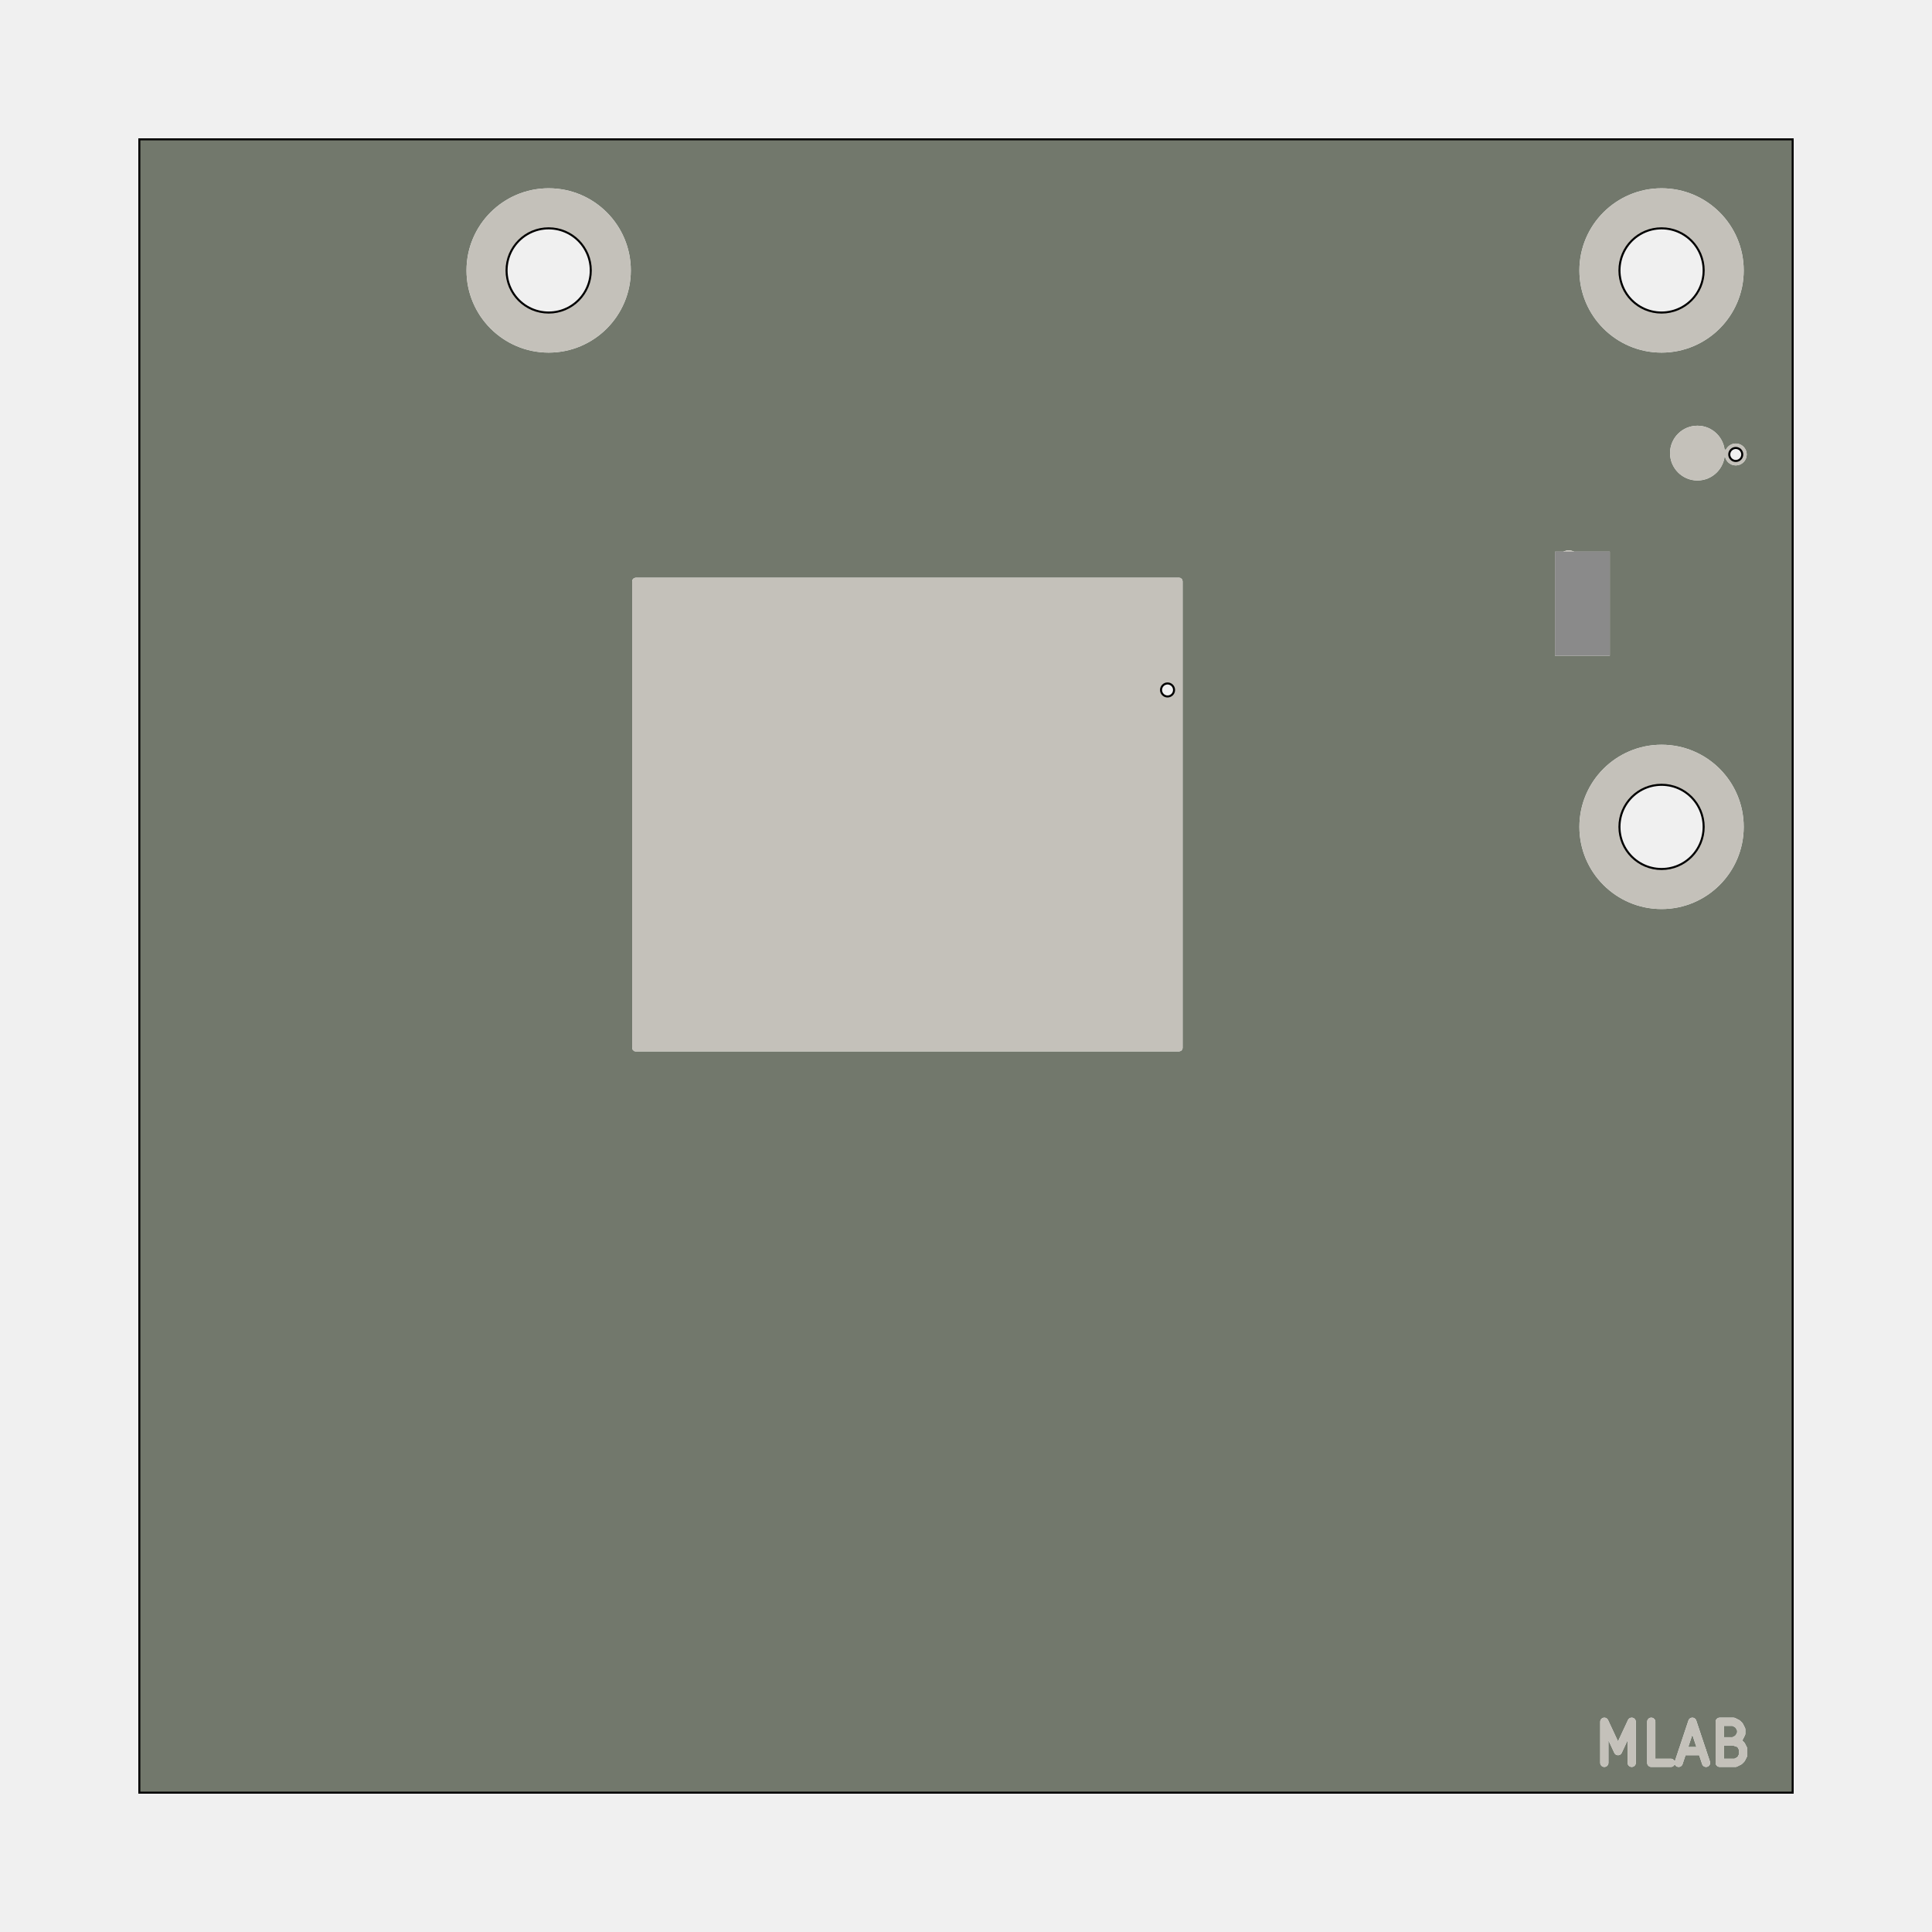
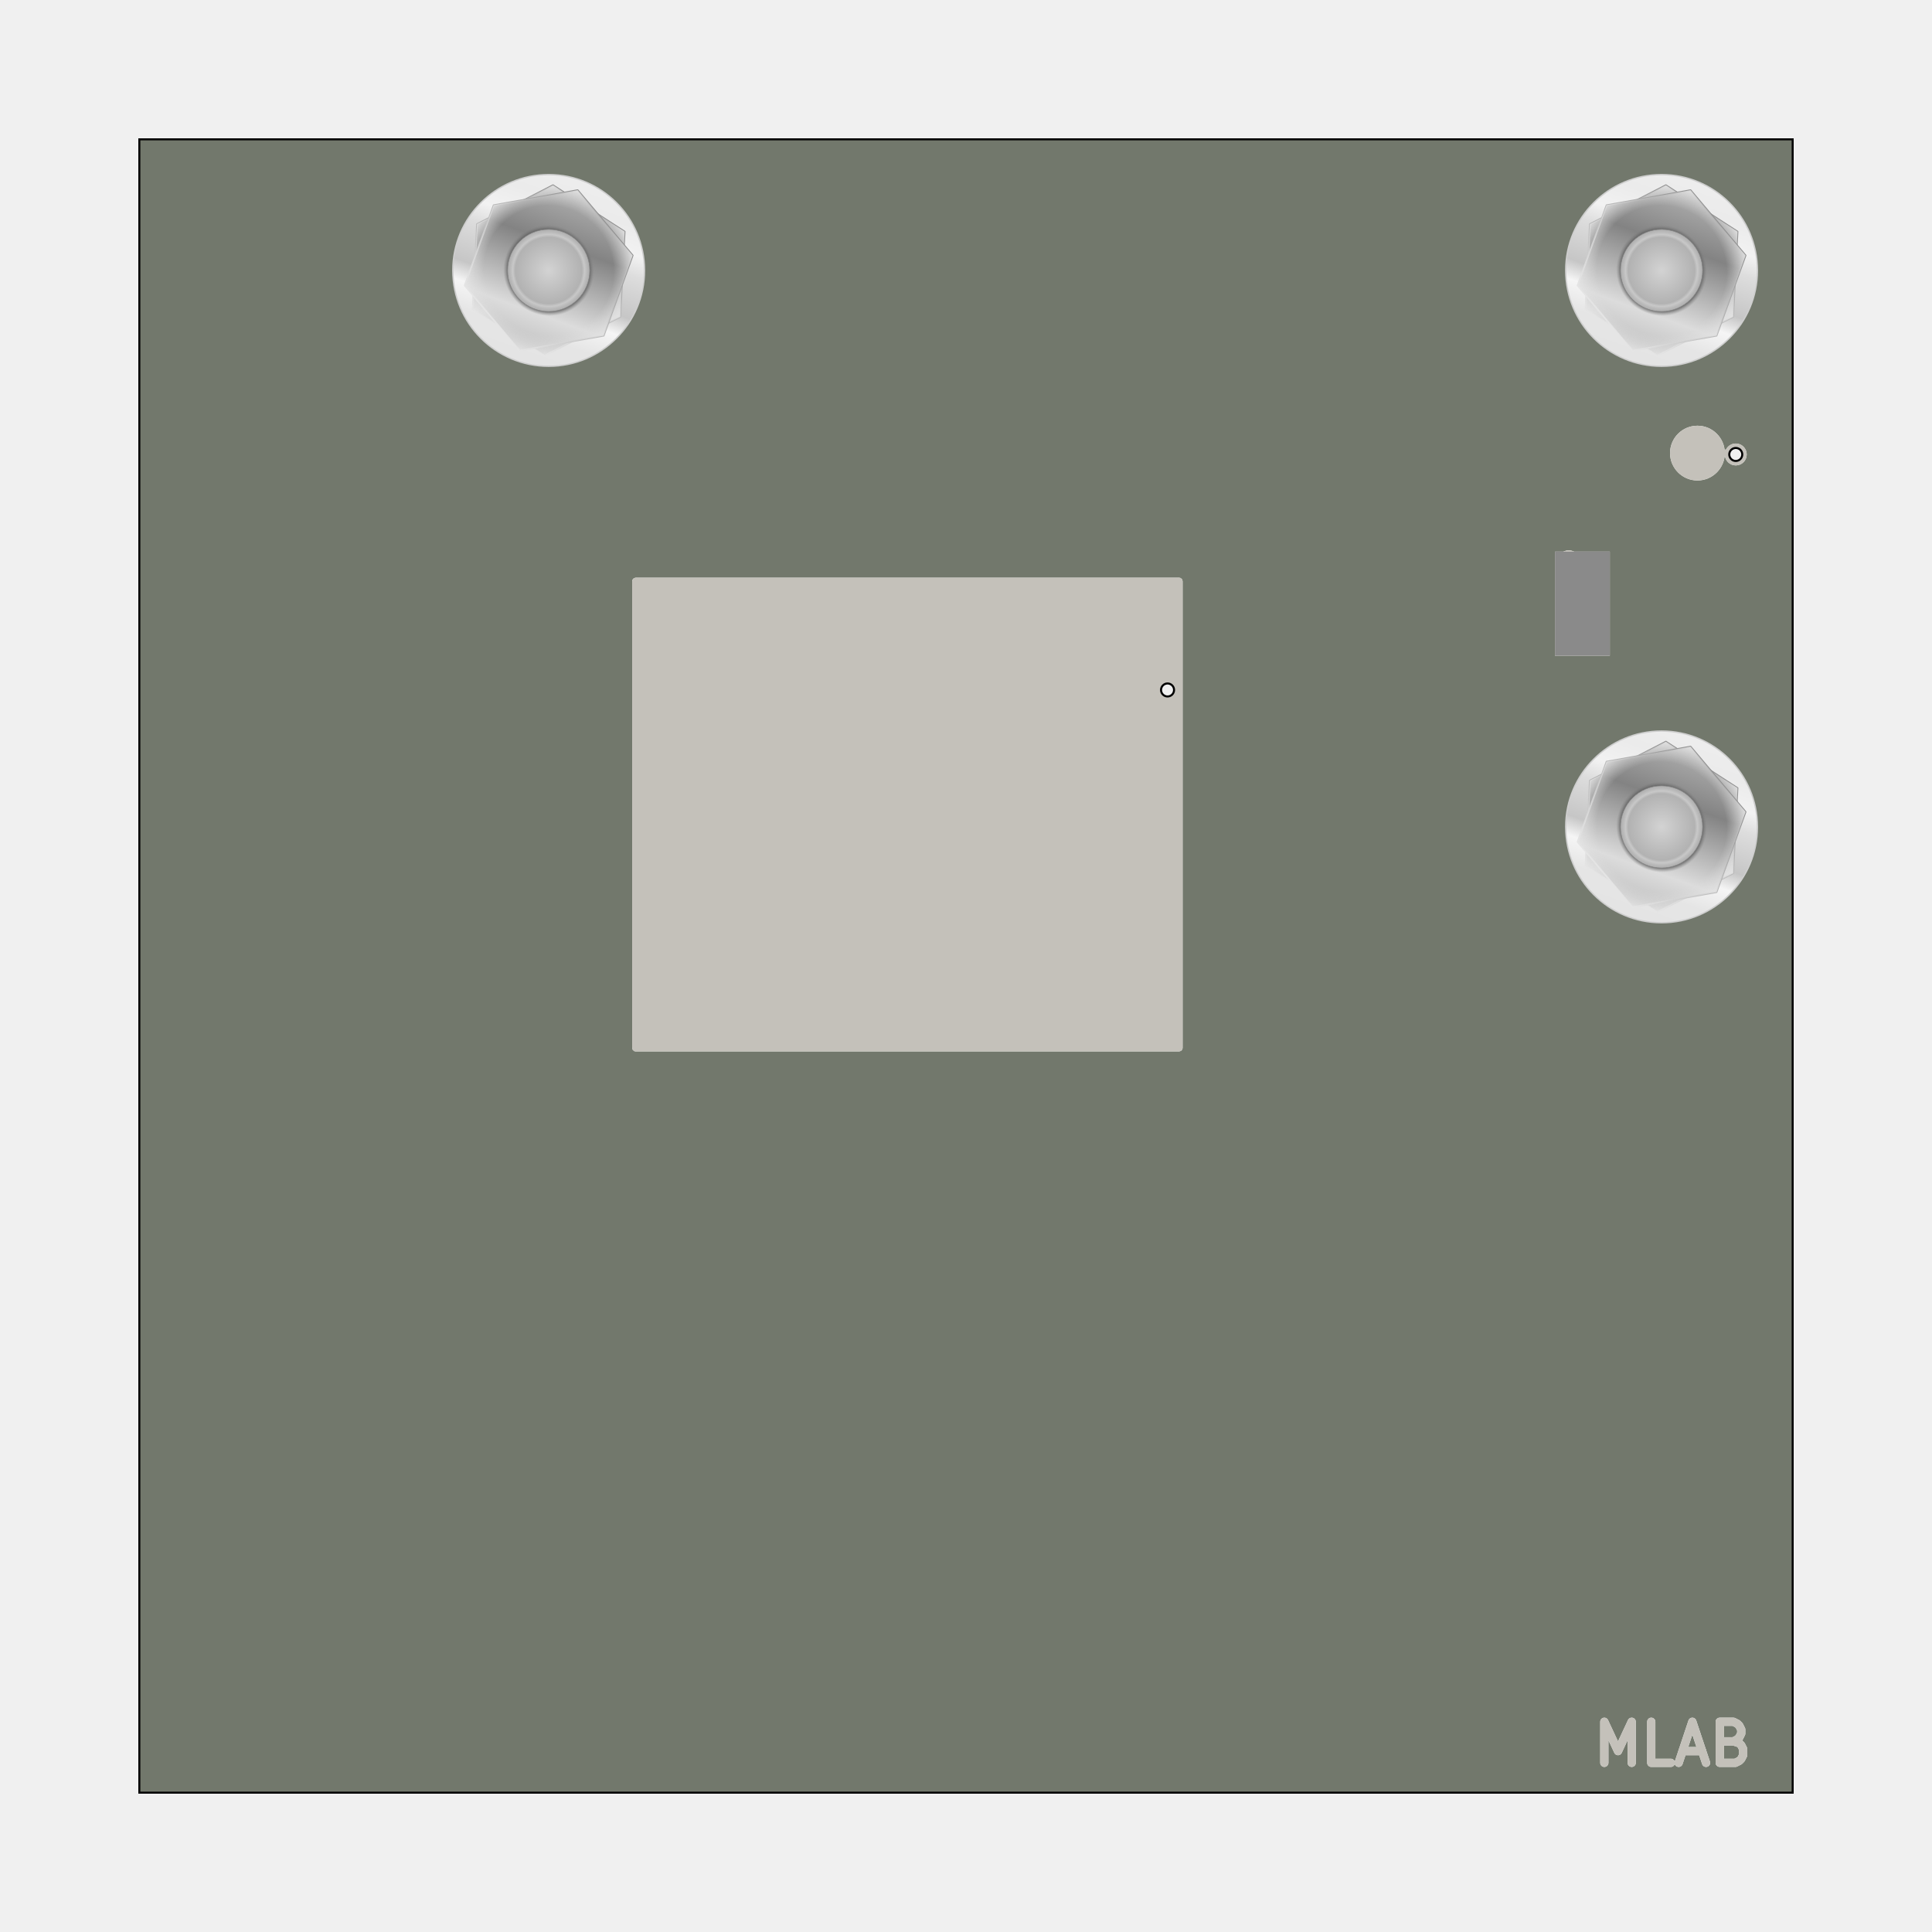
- <svg xmlns="http://www.w3.org/2000/svg" version="1.1" width="70.552mm" height="70.552mm" viewBox="-2102860.0 666040.0 705520.0 705520.0">
+ <svg xmlns="http://www.w3.org/2000/svg" xmlns:xlink="http://www.w3.org/1999/xlink" version="1.1" width="70.552mm" height="70.552mm" viewBox="-2102860.0 666040.0 705520.0 705520.0">
  <defs>
    <clipPath id="cut-off">
      <path d=" M 2052360.0 1321060.0 L 2052360.0 716540.0 L 1447840.0 716540.0 L 1447840.0 1321060.0 L 2052360.0 1321060.0 " style="fill-rule: evenodd;" />
    </clipPath>
    <mask id="pads-mask">
      <g style="fill:#ffffff; fill-opacity:0.0;  stroke:#ffffff; stroke-width:0; stroke-opacity:1;  stroke-linecap:round; stroke-linejoin:round;">
        <g style="fill:#ffffff; fill-opacity:1.0;  stroke:#ffffff; stroke-width:0.01; stroke-opacity:1;  stroke-linecap:round; stroke-linejoin:round;">
          <circle cx="1496100" cy="764800" r="32000" />
        </g>
        <g style="fill:#ffffff; fill-opacity:1.0;  stroke:#ffffff; stroke-width:0.01; stroke-opacity:1;  stroke-linecap:round; stroke-linejoin:round;">
          <circle cx="1902500" cy="764800" r="32000" />
        </g>
        <g style="fill:#ffffff; fill-opacity:1.0;  stroke:#ffffff; stroke-width:0.01; stroke-opacity:1;  stroke-linecap:round; stroke-linejoin:round;">
          <circle cx="1496100" cy="968000" r="32000" />
        </g>
        <g style="fill:#ffffff; fill-opacity:1.0;  stroke:#ffffff; stroke-width:0.01; stroke-opacity:1;  stroke-linecap:round; stroke-linejoin:round;">
          <circle cx="1483000" cy="831500" r="12000" />
        </g>
        <g style="fill:#ffffff; fill-opacity:1.0;  stroke:#ffffff; stroke-width:0.01; stroke-opacity:1;  stroke-linecap:round; stroke-linejoin:round;">
          <circle cx="1677500" cy="886000" r="4549.5" />
        </g>
        <g style="fill:#ffffff; fill-opacity:1.0;  stroke:#ffffff; stroke-width:0.01; stroke-opacity:1;  stroke-linecap:round; stroke-linejoin:round;">
          <path style="fill:#ffffff; fill-opacity:1.0;  stroke:#ffffff; stroke-width:0.01; stroke-opacity:1;  stroke-linecap:round; stroke-linejoin:round;fill-rule:evenodd;" d="M 1515000,907500 1514234.63,907347.76 1513585.79,906914.21 1513152.24,906265.37 1513000,905500 1513000,867500 1513152.24,866734.63 1513585.79,866085.79 1514234.63,865652.24 1515000,865500 1535000,865500 1535765.37,865652.24 1536414.21,866085.79 1536847.76,866734.63 1537000,867500 1537000,905500 1536847.76,906265.37 1536414.21,906914.21 1535765.37,907347.76 1535000,907500 Z" />
        </g>
        <g style="fill:#ffffff; fill-opacity:1.0;  stroke:#ffffff; stroke-width:0.01; stroke-opacity:1;  stroke-linecap:round; stroke-linejoin:round;">
          <g>
            <path style="fill:#ffffff; fill-opacity:1.0;  stroke:#ffffff; stroke-width:0.01; stroke-opacity:1;  stroke-linecap:round; stroke-linejoin:round;fill-rule:evenodd;" d="M 2052215.02,716684.98 2052360,717035 2052360,1320565 2052215.02,1320915.02 2051865,1321060 1448335,1321060 1447984.98,1320915.02 1447840,1320565 1447840,717035 1447984.98,716684.98 1448335,716540 2051865,716540 Z" />
          </g>
        </g>
      </g>
    </mask>
    <mask id="pads-mask-silkscreen">
      <rect x="1447340.0" y="716040.0" width="605520.0" height="605520.0" fill="white" />
      <g style="fill:#000000; fill-opacity:0.0;  stroke:#000000; stroke-width:0; stroke-opacity:1;  stroke-linecap:round; stroke-linejoin:round;">
        <g style="fill:#000000; fill-opacity:1.0;  stroke:#000000; stroke-width:0.01; stroke-opacity:1;  stroke-linecap:round; stroke-linejoin:round;">
          <circle cx="1496100" cy="764800" r="32000" />
        </g>
        <g style="fill:#000000; fill-opacity:1.0;  stroke:#000000; stroke-width:0.01; stroke-opacity:1;  stroke-linecap:round; stroke-linejoin:round;">
          <circle cx="1902500" cy="764800" r="32000" />
        </g>
        <g style="fill:#000000; fill-opacity:1.0;  stroke:#000000; stroke-width:0.01; stroke-opacity:1;  stroke-linecap:round; stroke-linejoin:round;">
          <circle cx="1496100" cy="968000" r="32000" />
        </g>
        <g style="fill:#000000; fill-opacity:1.0;  stroke:#000000; stroke-width:0.01; stroke-opacity:1;  stroke-linecap:round; stroke-linejoin:round;">
          <circle cx="1483000" cy="831500" r="12000" />
        </g>
        <g style="fill:#000000; fill-opacity:1.0;  stroke:#000000; stroke-width:0.01; stroke-opacity:1;  stroke-linecap:round; stroke-linejoin:round;">
          <circle cx="1677500" cy="886000" r="4549.5" />
        </g>
        <g style="fill:#000000; fill-opacity:1.0;  stroke:#000000; stroke-width:0.01; stroke-opacity:1;  stroke-linecap:round; stroke-linejoin:round;">
          <path style="fill:#000000; fill-opacity:1.0;  stroke:#000000; stroke-width:0.01; stroke-opacity:1;  stroke-linecap:round; stroke-linejoin:round;fill-rule:evenodd;" d="M 1515000,907500 1514234.63,907347.76 1513585.79,906914.21 1513152.24,906265.37 1513000,905500 1513000,867500 1513152.24,866734.63 1513585.79,866085.79 1514234.63,865652.24 1515000,865500 1535000,865500 1535765.37,865652.24 1536414.21,866085.79 1536847.76,866734.63 1537000,867500 1537000,905500 1536847.76,906265.37 1536414.21,906914.21 1535765.37,907347.76 1535000,907500 Z" />
        </g>
        <g style="fill:#000000; fill-opacity:1.0;  stroke:#000000; stroke-width:0.01; stroke-opacity:1;  stroke-linecap:round; stroke-linejoin:round;">
          <g>
            <path style="fill:#000000; fill-opacity:1.0;  stroke:#000000; stroke-width:0.01; stroke-opacity:1;  stroke-linecap:round; stroke-linejoin:round;fill-rule:evenodd;" d="M 2052215.02,716684.98 2052360,717035 2052360,1320565 2052215.02,1320915.02 2051865,1321060 1448335,1321060 1447984.98,1320915.02 1447840,1320565 1447840,717035 1447984.98,716684.98 1448335,716540 2051865,716540 Z" />
          </g>
        </g>
      </g>
    </mask>
    <mask id="hole-mask">
      <g>
        <rect x="1447340.0" y="716040.0" fill="white" width="605520.0" height="605520.0" />
        <polyline stroke-linecap="round" stroke="black" stroke-width="30000.0" points="-0.0 0 0.0 0" transform="translate(1496100.0 764800.0) rotate(-0.0)" />
        <polyline stroke-linecap="round" stroke="black" stroke-width="30000.0" points="-0.0 0 0.0 0" transform="translate(1902500.0 764800.0) rotate(-0.0)" />
        <polyline stroke-linecap="round" stroke="black" stroke-width="30000.0" points="-0.0 0 0.0 0" transform="translate(1496100.0 968000.0) rotate(-0.0)" />
        <polyline stroke-linecap="round" stroke="black" stroke-width="4000.0" points="-0.0 0 0.0 0" transform="translate(1676500.0 918000.0) rotate(0)" />
        <polyline stroke-linecap="round" stroke="black" stroke-width="4000.0" points="-0.0 0 0.0 0" transform="translate(1469000.0 832000.0) rotate(0)" />
        <polyline stroke-linecap="round" stroke="black" stroke-width="4000.0" points="-0.0 0 0.0 0" transform="translate(1530000.0 871000.0) rotate(0)" />
      </g>
    </mask>
  </defs>
  <g transform="scale(-1,1)" id="boardContainer">
    <g id="substrate" clip-path="url(#cut-off)" mask="url(#hole-mask)">
      <g id="substrate-board" style="fill:#f1f4f3; stroke:#f1f4f3;">
        <path d=" M 2052360.0 1321060.0 L 2052360.0 716540.0 L 1447840.0 716540.0 L 1447840.0 1321060.0 L 2052360.0 1321060.0 " style="fill-rule: evenodd;" />
        <g style="fill-opacity: 0.0;stroke-width: 1000;stroke-opacity: 1;stroke-linecap: round;stroke-linejoin: round">
          <path d="M1447840 1321060 L2052360 1321060 " />
          <path d="M1447840 716540 L2052360 716540 " />
          <path d="M2052360 716540 L2052360 1321060 " />
          <path d="M1447840 1321060 L1447840 716540 " />
        </g>
      </g>
      <g id="substrate-clad" style="fill:#72786c; stroke:#72786c;">
        <g style="fill-opacity: 0.0;stroke-width: 0;stroke-opacity: 1;stroke-linecap: round;stroke-linejoin: round">
          <g style="fill-opacity: 1.0;stroke-width: 0.01;stroke-opacity: 1;stroke-linecap: round;stroke-linejoin: round">
            <circle cx="1496100" cy="764800" r="32000" />
          </g>
          <g style="fill-opacity: 1.0;stroke-width: 0.01;stroke-opacity: 1;stroke-linecap: round;stroke-linejoin: round">
            <circle cx="1902500" cy="764800" r="32000" />
          </g>
          <g style="fill-opacity: 1.0;stroke-width: 0.01;stroke-opacity: 1;stroke-linecap: round;stroke-linejoin: round">
            <circle cx="1496100" cy="968000" r="32000" />
          </g>
          <g style="fill-opacity: 1.0;stroke-width: 0.01;stroke-opacity: 1;stroke-linecap: round;stroke-linejoin: round">
            <circle cx="1483000" cy="831500" r="12000" />
          </g>
          <g style="fill-opacity: 1.0;stroke-width: 0.01;stroke-opacity: 1;stroke-linecap: round;stroke-linejoin: round">
            <circle cx="1677500" cy="886000" r="4549.5" />
          </g>
          <g style="fill-opacity: 1.0;stroke-width: 0.01;stroke-opacity: 1;stroke-linecap: round;stroke-linejoin: round">
            <path style="fill-opacity: 1.0;stroke-width: 0.01;stroke-opacity: 1;stroke-linecap: round;stroke-linejoin: round;fill-rule: evenodd" d="M 1515000,907500 1514234.63,907347.76 1513585.79,906914.21 1513152.24,906265.37 1513000,905500 1513000,867500 1513152.24,866734.63 1513585.79,866085.79 1514234.63,865652.24 1515000,865500 1535000,865500 1535765.37,865652.24 1536414.21,866085.79 1536847.76,866734.63 1537000,867500 1537000,905500 1536847.76,906265.37 1536414.21,906914.21 1535765.37,907347.76 1535000,907500 Z" />
          </g>
          <g style="fill-opacity: 1.0;stroke-width: 0.01;stroke-opacity: 1;stroke-linecap: round;stroke-linejoin: round">
            <g>
              <path style="fill-opacity: 1.0;stroke-width: 0.01;stroke-opacity: 1;stroke-linecap: round;stroke-linejoin: round;fill-rule: evenodd" d="M 2052215.02,716684.98 2052360,717035 2052360,1320565 2052215.02,1320915.02 2051865,1321060 1448335,1321060 1447984.98,1320915.02 1447840,1320565 1447840,717035 1447984.98,716684.98 1448335,716540 2051865,716540 Z" />
            </g>
          </g>
        </g>
      </g>
      <g id="substrate-copper" style="fill:#f8f8f7; stroke:#f8f8f7;">
        <g style="fill-opacity: 0.0;stroke-width: 3000;stroke-opacity: 1;stroke-linecap: round;stroke-linejoin: round">
          <text x="1492000" y="1310500" transform="scale(-1 1) translate(-2984000 0)" textLength="55192.86" font-size="20000" lengthAdjust="spacingAndGlyphs" text-anchor="middle" opacity="0">MLAB</text>
          <g class="stroked-text">
            <path d="M1517000 1309785 L1517000 1294785 L1512000 1305500 L1507000 1294785 L1507000 1309785 " />
            <path d="M1492714 1309785 L1499857 1309785 L1499857 1294785 " />
            <path d="M1488428 1305500 L1481285 1305500 " />
            <path d="M1489857 1309785 L1484857 1294785 L1479857 1309785 " />
            <path d="M1469857 1301928 L1467714 1302642 L1467000 1303357 L1466285 1304785 L1466285 1306928 L1467000 1308357 L1467714 1309071 L1469142 1309785 L1474857 1309785 L1474857 1294785 L1469857 1294785 L1468428 1295500 L1467714 1296214 L1467000 1297642 L1467000 1299071 L1467714 1300500 L1468428 1301214 L1469857 1301928 L1474857 1301928 " />
          </g>
          <g style="fill-opacity: 1.0;stroke-width: 0.01;stroke-opacity: 1;stroke-linecap: round;stroke-linejoin: round">
            <circle cx="1496100" cy="764800" r="30000" />
          </g>
          <g style="fill-opacity: 1.0;stroke-width: 0.01;stroke-opacity: 1;stroke-linecap: round;stroke-linejoin: round">
            <circle cx="1902500" cy="764800" r="30000" />
          </g>
          <g style="fill-opacity: 1.0;stroke-width: 0.01;stroke-opacity: 1;stroke-linecap: round;stroke-linejoin: round">
            <circle cx="1496100" cy="968000" r="30000" />
          </g>
          <g style="fill-opacity: 1.0;stroke-width: 0.01;stroke-opacity: 1;stroke-linecap: round;stroke-linejoin: round">
            <circle cx="1483000" cy="831500" r="10000" />
          </g>
          <g style="fill-opacity: 1.0;stroke-width: 0.01;stroke-opacity: 1;stroke-linecap: round;stroke-linejoin: round">
            <circle cx="1677500" cy="886000" r="2549.5" />
          </g>
          <g style="fill-opacity: 1.0;stroke-width: 0.01;stroke-opacity: 1;stroke-linecap: round;stroke-linejoin: round">
            <path style="fill-opacity: 1.0;stroke-width: 0.01;stroke-opacity: 1;stroke-linecap: round;stroke-linejoin: round;fill-rule: evenodd" d="M 1535000,905500 1515000,905500 1515000,867500 1535000,867500 Z" />
          </g>
          <g style="fill-opacity: 1.0;stroke-width: 0.01;stroke-opacity: 1;stroke-linecap: round;stroke-linejoin: round">
            <circle cx="1676500" cy="918000" r="4000" />
          </g>
          <g style="fill-opacity: 1.0;stroke-width: 0.01;stroke-opacity: 1;stroke-linecap: round;stroke-linejoin: round">
            <circle cx="1469000" cy="832000" r="4000" />
          </g>
          <g style="fill-opacity: 1.0;stroke-width: 0.01;stroke-opacity: 1;stroke-linecap: round;stroke-linejoin: round">
            <circle cx="1530000" cy="871000" r="4000" />
          </g>
          <g style="fill-opacity: 0.0;stroke-width: 2500;stroke-opacity: 1;stroke-linecap: round;stroke-linejoin: round">
            <path d="M1469000 832000 L1469500 831500 " />
            <path d="M1469500 831500 L1483000 831500 " />
          </g>
          <g style="fill-opacity: 0.0;stroke-width: 2500;stroke-opacity: 1;stroke-linecap: round;stroke-linejoin: round">
            <g style="fill-opacity: 1.0;stroke-width: 0.01;stroke-opacity: 1;stroke-linecap: round;stroke-linejoin: round">
              <path style="fill-opacity: 1.0;stroke-width: 0.01;stroke-opacity: 1;stroke-linecap: round;stroke-linejoin: round;fill-rule: evenodd" d="M 1871421.21,877200.02 1871886.14,877736.58 1872000,878260 1872000,1048740 1871799.98,1049421.21 1871263.42,1049886.14 1870740,1050000 1672260,1050000 1671578.79,1049799.98 1671113.86,1049263.42 1671000,1048740 1671000,878260 1671200.02,877578.79 1671736.58,877113.86 1672260,877000 1870740,877000 Z" />
            </g>
          </g>
        </g>
      </g>
      <g id="substrate-pads" style="fill:#c4c1ba; stroke:#c4c1ba;" mask="url(#pads-mask)">
        <g style="fill-opacity: 0.0;stroke-width: 3000;stroke-opacity: 1;stroke-linecap: round;stroke-linejoin: round">
          <text x="1492000" y="1310500" transform="scale(-1 1) translate(-2984000 0)" textLength="53242.86" font-size="20000" lengthAdjust="spacingAndGlyphs" text-anchor="middle" opacity="0">MLAB</text>
          <g class="stroked-text">
            <path d="M1517000 1309785 L1517000 1294785 L1512000 1305500 L1507000 1294785 L1507000 1309785 " />
            <path d="M1492714 1309785 L1499857 1309785 L1499857 1294785 " />
            <path d="M1488428 1305500 L1481285 1305500 " />
            <path d="M1489857 1309785 L1484857 1294785 L1479857 1309785 " />
            <path d="M1469857 1301928 L1467714 1302642 L1467000 1303357 L1466285 1304785 L1466285 1306928 L1467000 1308357 L1467714 1309071 L1469142 1309785 L1474857 1309785 L1474857 1294785 L1469857 1294785 L1468428 1295500 L1467714 1296214 L1467000 1297642 L1467000 1299071 L1467714 1300500 L1468428 1301214 L1469857 1301928 L1474857 1301928 " />
          </g>
          <g style="fill-opacity: 1.0;stroke-width: 0.01;stroke-opacity: 1;stroke-linecap: round;stroke-linejoin: round">
            <circle cx="1496100" cy="764800" r="30000" />
          </g>
          <g style="fill-opacity: 1.0;stroke-width: 0.01;stroke-opacity: 1;stroke-linecap: round;stroke-linejoin: round">
            <circle cx="1902500" cy="764800" r="30000" />
          </g>
          <g style="fill-opacity: 1.0;stroke-width: 0.01;stroke-opacity: 1;stroke-linecap: round;stroke-linejoin: round">
            <circle cx="1496100" cy="968000" r="30000" />
          </g>
          <g style="fill-opacity: 1.0;stroke-width: 0.01;stroke-opacity: 1;stroke-linecap: round;stroke-linejoin: round">
            <circle cx="1483000" cy="831500" r="10000" />
          </g>
          <g style="fill-opacity: 1.0;stroke-width: 0.01;stroke-opacity: 1;stroke-linecap: round;stroke-linejoin: round">
            <circle cx="1677500" cy="886000" r="2549.5" />
          </g>
          <g style="fill-opacity: 1.0;stroke-width: 0.01;stroke-opacity: 1;stroke-linecap: round;stroke-linejoin: round">
            <path style="fill-opacity: 1.0;stroke-width: 0.01;stroke-opacity: 1;stroke-linecap: round;stroke-linejoin: round;fill-rule: evenodd" d="M 1535000,905500 1515000,905500 1515000,867500 1535000,867500 Z" />
          </g>
          <g style="fill-opacity: 1.0;stroke-width: 0.01;stroke-opacity: 1;stroke-linecap: round;stroke-linejoin: round">
            <circle cx="1676500" cy="918000" r="4000" />
          </g>
          <g style="fill-opacity: 1.0;stroke-width: 0.01;stroke-opacity: 1;stroke-linecap: round;stroke-linejoin: round">
            <circle cx="1469000" cy="832000" r="4000" />
          </g>
          <g style="fill-opacity: 1.0;stroke-width: 0.01;stroke-opacity: 1;stroke-linecap: round;stroke-linejoin: round">
            <circle cx="1530000" cy="871000" r="4000" />
          </g>
          <g style="fill-opacity: 0.0;stroke-width: 2500;stroke-opacity: 1;stroke-linecap: round;stroke-linejoin: round">
            <path d="M1469000 832000 L1469500 831500 " />
            <path d="M1469500 831500 L1483000 831500 " />
          </g>
          <g style="fill-opacity: 0.0;stroke-width: 2500;stroke-opacity: 1;stroke-linecap: round;stroke-linejoin: round">
            <g style="fill-opacity: 1.0;stroke-width: 0.01;stroke-opacity: 1;stroke-linecap: round;stroke-linejoin: round">
              <path style="fill-opacity: 1.0;stroke-width: 0.01;stroke-opacity: 1;stroke-linecap: round;stroke-linejoin: round;fill-rule: evenodd" d="M 1871421.21,877200.02 1871886.14,877736.58 1872000,878260 1872000,1048740 1871799.98,1049421.21 1871263.42,1049886.14 1870740,1050000 1672260,1050000 1671578.79,1049799.98 1671113.86,1049263.42 1671000,1048740 1671000,878260 1671200.02,877578.79 1671736.58,877113.86 1672260,877000 1870740,877000 Z" />
            </g>
          </g>
        </g>
      </g>
      <g id="substrate-silk" style="fill:#0b1013; stroke:#0b1013;" mask="url(#pads-mask-silkscreen)">
        <g style="fill-opacity: 0.0;stroke-width: 3000;stroke-opacity: 1;stroke-linecap: round;stroke-linejoin: round">
          <text x="1757500" y="758000" transform="scale(-1 1) translate(-3515000 0)" textLength="184719.05" font-size="22666.66" lengthAdjust="spacingAndGlyphs" text-anchor="middle" opacity="0">PINHOLDER02A</text>
          <g class="stroked-text">
            <path d="M1847761 757190 L1847761 740190 L1841285 740190 L1839666 741000 L1838857 741809 L1838047 743428 L1838047 745857 L1838857 747476 L1839666 748285 L1841285 749095 L1847761 749095 " />
            <path d="M1830761 757190 L1830761 740190 " />
            <path d="M1822666 757190 L1822666 740190 L1812952 757190 L1812952 740190 " />
            <path d="M1804857 757190 L1804857 740190 " />
            <path d="M1804857 748285 L1795142 748285 " />
            <path d="M1795142 757190 L1795142 740190 " />
            <path d="M1783809 740190 L1780571 740190 L1778952 741000 L1777333 742619 L1776523 745857 L1776523 751523 L1777333 754761 L1778952 756380 L1780571 757190 L1783809 757190 L1785428 756380 L1787047 754761 L1787857 751523 L1787857 745857 L1787047 742619 L1785428 741000 L1783809 740190 " />
            <path d="M1761142 757190 L1769238 757190 L1769238 740190 " />
            <path d="M1755476 757190 L1755476 740190 L1751428 740190 L1749000 741000 L1747380 742619 L1746571 744238 L1745761 747476 L1745761 749904 L1746571 753142 L1747380 754761 L1749000 756380 L1751428 757190 L1755476 757190 " />
            <path d="M1738476 748285 L1732809 748285 " />
            <path d="M1730380 757190 L1738476 757190 L1738476 740190 L1730380 740190 " />
            <path d="M1713380 757190 L1719047 749095 " />
            <path d="M1723095 757190 L1723095 740190 L1716619 740190 L1715000 741000 L1714190 741809 L1713380 743428 L1713380 745857 L1714190 747476 L1715000 748285 L1716619 749095 L1723095 749095 " />
            <path d="M1702857 740190 L1701238 740190 L1699619 741000 L1698809 741809 L1698000 743428 L1697190 746666 L1697190 750714 L1698000 753952 L1698809 755571 L1699619 756380 L1701238 757190 L1702857 757190 L1704476 756380 L1705285 755571 L1706095 753952 L1706904 750714 L1706904 746666 L1706095 743428 L1705285 741809 L1704476 741000 L1702857 740190 " />
            <path d="M1690714 741809 L1689904 741000 L1688285 740190 L1684238 740190 L1682619 741000 L1681809 741809 L1681000 743428 L1681000 745047 L1681809 747476 L1691523 757190 L1681000 757190 " />
            <path d="M1674523 752333 L1666428 752333 " />
            <path d="M1676142 757190 L1670476 740190 L1664809 757190 " />
          </g>
        </g>
        <g style="fill-opacity: 0.0;stroke-width: 2500;stroke-opacity: 1;stroke-linecap: round;stroke-linejoin: round">
          <text x="1482500" y="863500" transform="scale(-1 1) translate(-2965000 0)" textLength="26576.19" font-size="13333.33" lengthAdjust="spacingAndGlyphs" text-anchor="middle" opacity="0">GND</text>
          <g class="stroked-text">
            <path d="M1490119 853500 L1491071 853023 L1492500 853023 L1493928 853500 L1494880 854452 L1495357 855404 L1495833 857309 L1495833 858738 L1495357 860642 L1494880 861595 L1493928 862547 L1492500 863023 L1491547 863023 L1490119 862547 L1489642 862071 L1489642 858738 L1491547 858738 " />
            <path d="M1485357 863023 L1485357 853023 L1479642 863023 L1479642 853023 " />
            <path d="M1474880 863023 L1474880 853023 L1472500 853023 L1471071 853500 L1470119 854452 L1469642 855404 L1469166 857309 L1469166 858738 L1469642 860642 L1470119 861595 L1471071 862547 L1472500 863023 L1474880 863023 " />
          </g>
        </g>
        <g style="fill-opacity: 0.0;stroke-width: 3000;stroke-opacity: 1;stroke-linecap: round;stroke-linejoin: round">
          <text x="1600240" y="756425" transform="scale(-1 1) translate(-3200480 0)" textLength="86035.71" font-size="20000" lengthAdjust="spacingAndGlyphs" text-anchor="middle" opacity="0">MLAB.cz</text>
          <g class="stroked-text">
            <path d="M1641311 755710 L1641311 740710 L1636311 751425 L1631311 740710 L1631311 755710 " />
            <path d="M1617025 755710 L1624168 755710 L1624168 740710 " />
            <path d="M1612740 751425 L1605597 751425 " />
            <path d="M1614168 755710 L1609168 740710 L1604168 755710 " />
            <path d="M1594168 747853 L1592025 748567 L1591311 749282 L1590597 750710 L1590597 752853 L1591311 754282 L1592025 754996 L1593454 755710 L1599168 755710 L1599168 740710 L1594168 740710 L1592740 741425 L1592025 742139 L1591311 743567 L1591311 744996 L1592025 746425 L1592740 747139 L1594168 747853 L1599168 747853 " />
            <path d="M1584168 754282 L1583454 754996 L1584168 755710 L1584882 754996 L1584168 754282 L1584168 755710 " />
            <path d="M1570597 754996 L1572025 755710 L1574882 755710 L1576311 754996 L1577025 754282 L1577740 752853 L1577740 748567 L1577025 747139 L1576311 746425 L1574882 745710 L1572025 745710 L1570597 746425 " />
            <path d="M1565597 745710 L1557740 745710 L1565597 755710 L1557740 755710 " />
          </g>
        </g>
        <g style="fill-opacity: 0.0;stroke-width: 1500;stroke-opacity: 1;stroke-linecap: round;stroke-linejoin: round">
          <g transform="rotate(-90 1502500 888500)">
            <text x="1502500" y="893500" transform="scale(-1 1) translate(-3005000 0)" textLength="4671.43" font-size="13333.33" lengthAdjust="spacingAndGlyphs" text-anchor="middle" opacity="0">A</text>
          </g>
          <g class="stroked-text">
            <path d="M1504166 886119 L1504166 890880 " />
            <path d="M1507023 885166 L1497023 888500 L1507023 891833 " />
          </g>
        </g>
        <g style="fill-opacity: 0.0;stroke-width: 1200;stroke-opacity: 1;stroke-linecap: round;stroke-linejoin: round">
          <circle cx="1483000" cy="831500" r="12000" />
        </g>
        <g style="fill-opacity: 0.0;stroke-width: 1500;stroke-opacity: 1;stroke-linecap: round;stroke-linejoin: round">
          <path d="M1537000 907500 L1537000 865500 " />
          <path d="M1513000 907500 L1537000 907500 " />
          <path d="M1537000 865500 L1513000 865500 " />
          <path d="M1513000 865500 L1513000 907500 " />
        </g>
      </g>
      <g id="substrate-outline" style="fill:#000000; stroke:#000000; stroke-width: 1500.0">
        <g style="fill-opacity: 0.0;stroke-opacity: 1;stroke-linecap: round;stroke-linejoin: round">
          <path d="M1447840 1321060 L2052360 1321060 " />
          <path d="M1447840 716540 L2052360 716540 " />
          <path d="M2052360 716540 L2052360 1321060 " />
          <path d="M1447840 1321060 L1447840 716540 " />
        </g>
        <path d="M -15000.0 0.0 A 15000.0 15000.0 0 1 1 15000.0 0.0 L 15000.0 -0.0 A 15000.0 15000.0 0 1 1 -15000.0 -0.0 Z" transform="translate(1496100.0 764800.0) rotate(-0.0)" />
        <path d="M -15000.0 0.0 A 15000.0 15000.0 0 1 1 15000.0 0.0 L 15000.0 -0.0 A 15000.0 15000.0 0 1 1 -15000.0 -0.0 Z" transform="translate(1902500.0 764800.0) rotate(-0.0)" />
        <path d="M -15000.0 0.0 A 15000.0 15000.0 0 1 1 15000.0 0.0 L 15000.0 -0.0 A 15000.0 15000.0 0 1 1 -15000.0 -0.0 Z" transform="translate(1496100.0 968000.0) rotate(-0.0)" />
        <path d="M -2000.0 0.0 A 2000.0 2000.0 0 1 1 2000.0 0.0 L 2000.0 -0.0 A 2000.0 2000.0 0 1 1 -2000.0 -0.0 Z" transform="translate(1676500.0 918000.0) rotate(0)" />
        <path d="M -2000.0 0.0 A 2000.0 2000.0 0 1 1 2000.0 0.0 L 2000.0 -0.0 A 2000.0 2000.0 0 1 1 -2000.0 -0.0 Z" transform="translate(1469000.0 832000.0) rotate(0)" />
        <path d="M -2000.0 0.0 A 2000.0 2000.0 0 1 1 2000.0 0.0 L 2000.0 -0.0 A 2000.0 2000.0 0 1 1 -2000.0 -0.0 Z" transform="translate(1530000.0 871000.0) rotate(0)" />
      </g>
    </g>
    <g id="substrate-paste" style="fill:#8a8a8a; stroke:#8a8a8a;">
      <g style="fill-opacity: 0.0;stroke-width: 0;stroke-opacity: 1;stroke-linecap: round;stroke-linejoin: round">
        <g style="fill-opacity: 1.0;stroke-width: 0.01;stroke-opacity: 1;stroke-linecap: round;stroke-linejoin: round">
          <path style="fill-opacity: 1.0;stroke-width: 0.01;stroke-opacity: 1;stroke-linecap: round;stroke-linejoin: round;fill-rule: evenodd" d="M 1535000,905500 1515000,905500 1515000,867500 1535000,867500 Z" />
        </g>
      </g>
    </g>
  </g>
+   <g transform="scale(-1,1)" id="componentContainer">
+     <g transform="translate(1496100.0 764800.0) scale(10000.0, 10000.0) rotate(-0.0) translate(-0.75 -0.75)">
+       <g id="pref_12_Mlab_Mechanical__MountingHole_3mmback_HOLE">
+         <defs id="pref_13defs13">
+           <linearGradient id="pref_13linearGradient3674">
+             <stop style="stop-color:#2b2b2b;stop-opacity:1" offset="0" id="pref_13stop3666" />
+             <stop style="stop-color:#5e5e5e;stop-opacity:0.784" offset="0.486" id="pref_13stop4288" />
+             <stop style="stop-color:#838383;stop-opacity:0" offset="0.538" id="pref_13stop3668" />
+             <stop style="stop-color:#dcdcdc;stop-opacity:0" offset="0.768" id="pref_13stop3670" />
+             <stop style="stop-color:#e4e4e4;stop-opacity:0.882" offset="1" id="pref_13stop3672" />
+           </linearGradient>
+           <linearGradient id="pref_13linearGradient2885">
+             <stop style="stop-color:#8f8f8f;stop-opacity:1" offset="0" id="pref_13stop2881" />
+             <stop style="stop-color:#e5e5e5;stop-opacity:1" offset="1" id="pref_13stop2883" />
+           </linearGradient>
+           <linearGradient id="pref_13linearGradient1894">
+             <stop style="stop-color:#b2b2b2;stop-opacity:1" offset="0" id="pref_13stop1890" />
+             <stop style="stop-color:#838383;stop-opacity:1" offset="0.336" id="pref_13stop2785" />
+             <stop style="stop-color:#dcdcdc;stop-opacity:1" offset="0.761" id="pref_13stop2655" />
+             <stop style="stop-color:#bebebe;stop-opacity:1" offset="1" id="pref_13stop1892" />
+           </linearGradient>
+           <linearGradient id="pref_13linearGradient3692-7">
+             <stop style="stop-color:#d3d3d3;stop-opacity:1;" offset="0" id="pref_13stop3688" />
+             <stop style="stop-color:#b2b2b2;stop-opacity:1" offset="0.81" id="pref_13stop5318" />
+             <stop style="stop-color:#c8c8c8;stop-opacity:1" offset="0.874" id="pref_13stop4242" />
+             <stop style="stop-color:#b8b8b8;stop-opacity:1;" offset="0.943" id="pref_13stop4310" />
+             <stop style="stop-color:#aeaeae;stop-opacity:1" offset="1" id="pref_13stop3690" />
+           </linearGradient>
+           <radialGradient xlink:href="#pref_13linearGradient3692-7" id="pref_13radialGradient1176" cx="0.75" cy="0.75" fx="0.75" fy="0.75" r="1.5" gradientUnits="userSpaceOnUse" />
+           <linearGradient xlink:href="#pref_13linearGradient1894" id="pref_13linearGradient1902" x1="-0.247" y1="-10.609" x2="8.466" y2="-5.579" gradientUnits="userSpaceOnUse" />
+           <linearGradient xlink:href="#pref_13linearGradient2885" id="pref_13linearGradient2887" x1="-0.247" y1="-8.094" x2="8.466" y2="-8.094" gradientUnits="userSpaceOnUse" />
+           <radialGradient xlink:href="#pref_13linearGradient3674" id="pref_13radialGradient3506" cx="4.109" cy="-8.094" fx="4.109" fy="-8.094" r="4.356" gradientTransform="matrix(1.133072,0.01077876,-0.01098402,1.154648,-0.6357434,1.2074)" gradientUnits="userSpaceOnUse" />
+           <linearGradient xlink:href="#pref_13linearGradient1894" id="pref_13linearGradient1902-1" x1="-0.247" y1="-10.609" x2="8.466" y2="-5.579" gradientUnits="userSpaceOnUse" />
+           <linearGradient xlink:href="#pref_13linearGradient2885" id="pref_13linearGradient2887-3" x1="-0.247" y1="-8.094" x2="8.466" y2="-8.094" gradientUnits="userSpaceOnUse" />
+           <radialGradient xlink:href="#pref_13linearGradient3674" id="pref_13radialGradient3506-6" cx="4.109" cy="-8.094" fx="4.109" fy="-8.094" r="4.356" gradientTransform="matrix(1.133072,0.01077876,-0.01098402,1.154648,-0.6357434,1.2074)" gradientUnits="userSpaceOnUse" />
+           <linearGradient xlink:href="#pref_13linearGradient3692" id="pref_13linearGradient6924" gradientUnits="userSpaceOnUse" x1="1.499" y1="4.392" x2="-1.081" y2="-3.008" />
+           <linearGradient id="pref_13linearGradient3692">
+             <stop style="stop-color:#e4e4e4;stop-opacity:1" offset="0" id="pref_13stop6926" />
+             <stop style="stop-color:#e5e5e5;stop-opacity:1" offset="0.166" id="pref_13stop6928" />
+             <stop style="stop-color:#f5f5f5;stop-opacity:1" offset="0.292" id="pref_13stop6930" />
+             <stop style="stop-color:#c6c6c6;stop-opacity:1;" offset="0.381" id="pref_13stop6932" />
+             <stop style="stop-color:#dddddd;stop-opacity:1" offset="0.576" id="pref_13stop6934" />
+             <stop style="stop-color:#f2f2f2;stop-opacity:1" offset="0.668" id="pref_13stop6936" />
+             <stop style="stop-color:#ebebeb;stop-opacity:1" offset="0.793" id="pref_13stop6938" />
+             <stop style="stop-color:#efefef;stop-opacity:1" offset="1" id="pref_13stop6940" />
+           </linearGradient>
+         </defs>
+         <circle style="fill:url(#pref_13linearGradient6924);fill-opacity:1;stroke:#cecece;stroke-width:0.05;stroke-miterlimit:4;stroke-dasharray:none;stroke-opacity:1" id="pref_13path6642" cx="0.75" cy="0.75" r="3.5" />
+         <g id="pref_13g5432-9" transform="rotate(16.94571,0.7500001,0.75)">
+           <path style="opacity:1;fill:url(#pref_13linearGradient1902-1);fill-opacity:1;stroke:url(#pref_13linearGradient2887-3);stroke-width:0.098;stroke-linecap:round;stroke-linejoin:round;stroke-miterlimit:4;stroke-dasharray:none" id="pref_13path1634-2" transform="matrix(0.4737898,0.399554,-0.399554,0.4737898,-4.430895,2.942849)" d="m 8.466,-5.579 -4.356,2.515 -4.356,-2.515 2e-8,-5.03 4.356,-2.515 4.356,2.515 z" />
+           <path style="opacity:1;fill:url(#pref_13radialGradient3506-6);fill-opacity:1;stroke:none;stroke-width:0.098;stroke-linecap:round;stroke-linejoin:round;stroke-miterlimit:4;stroke-dasharray:none" id="pref_13path1634-9-0" transform="matrix(0.4737898,0.399554,-0.399554,0.4737898,-4.430895,2.942849)" d="m 8.466,-5.579 -4.356,2.515 -4.356,-2.515 2e-8,-5.03 4.356,-2.515 4.356,2.515 z" />
+         </g>
+         <g id="pref_13g5432">
+           <path style="opacity:1;fill:url(#pref_13linearGradient1902);fill-opacity:1;stroke:url(#pref_13linearGradient2887);stroke-width:0.098;stroke-linecap:round;stroke-linejoin:round;stroke-miterlimit:4;stroke-dasharray:none" id="pref_13path1634" d="m 8.466,-5.579 -4.356,2.515 -4.356,-2.515 2e-8,-5.03 4.356,-2.515 4.356,2.515 z" transform="matrix(0.4737898,0.399554,-0.399554,0.4737898,-4.430895,2.942849)" />
+           <path style="opacity:1;fill:url(#pref_13radialGradient3506);fill-opacity:1;stroke:none;stroke-width:0.098;stroke-linecap:round;stroke-linejoin:round;stroke-miterlimit:4;stroke-dasharray:none" id="pref_13path1634-9" transform="matrix(0.4737898,0.399554,-0.399554,0.4737898,-4.430895,2.942849)" d="m 8.466,-5.579 -4.356,2.515 -4.356,-2.515 2e-8,-5.03 4.356,-2.515 4.356,2.515 z" />
+         </g>
+         <circle style="opacity:1;fill:url(#pref_13radialGradient1176);fill-opacity:1;stroke-width:0.02;stroke:#848484;stroke-opacity:1" id="pref_13path1030" cx="0.75" cy="0.75" r="1.5" />
+       </g>
+     </g>
+     <g transform="translate(1902500.0 764800.0) scale(10000.0, 10000.0) rotate(-0.0) translate(-0.75 -0.75)">
+       <use xlink:href="#pref_12_Mlab_Mechanical__MountingHole_3mmback_HOLE" />
+     </g>
+     <g transform="translate(1496100.0 968000.0) scale(10000.0, 10000.0) rotate(-0.0) translate(-0.75 -0.75)">
+       <use xlink:href="#pref_12_Mlab_Mechanical__MountingHole_3mmback_HOLE" />
+     </g>
+   </g>
</svg>
